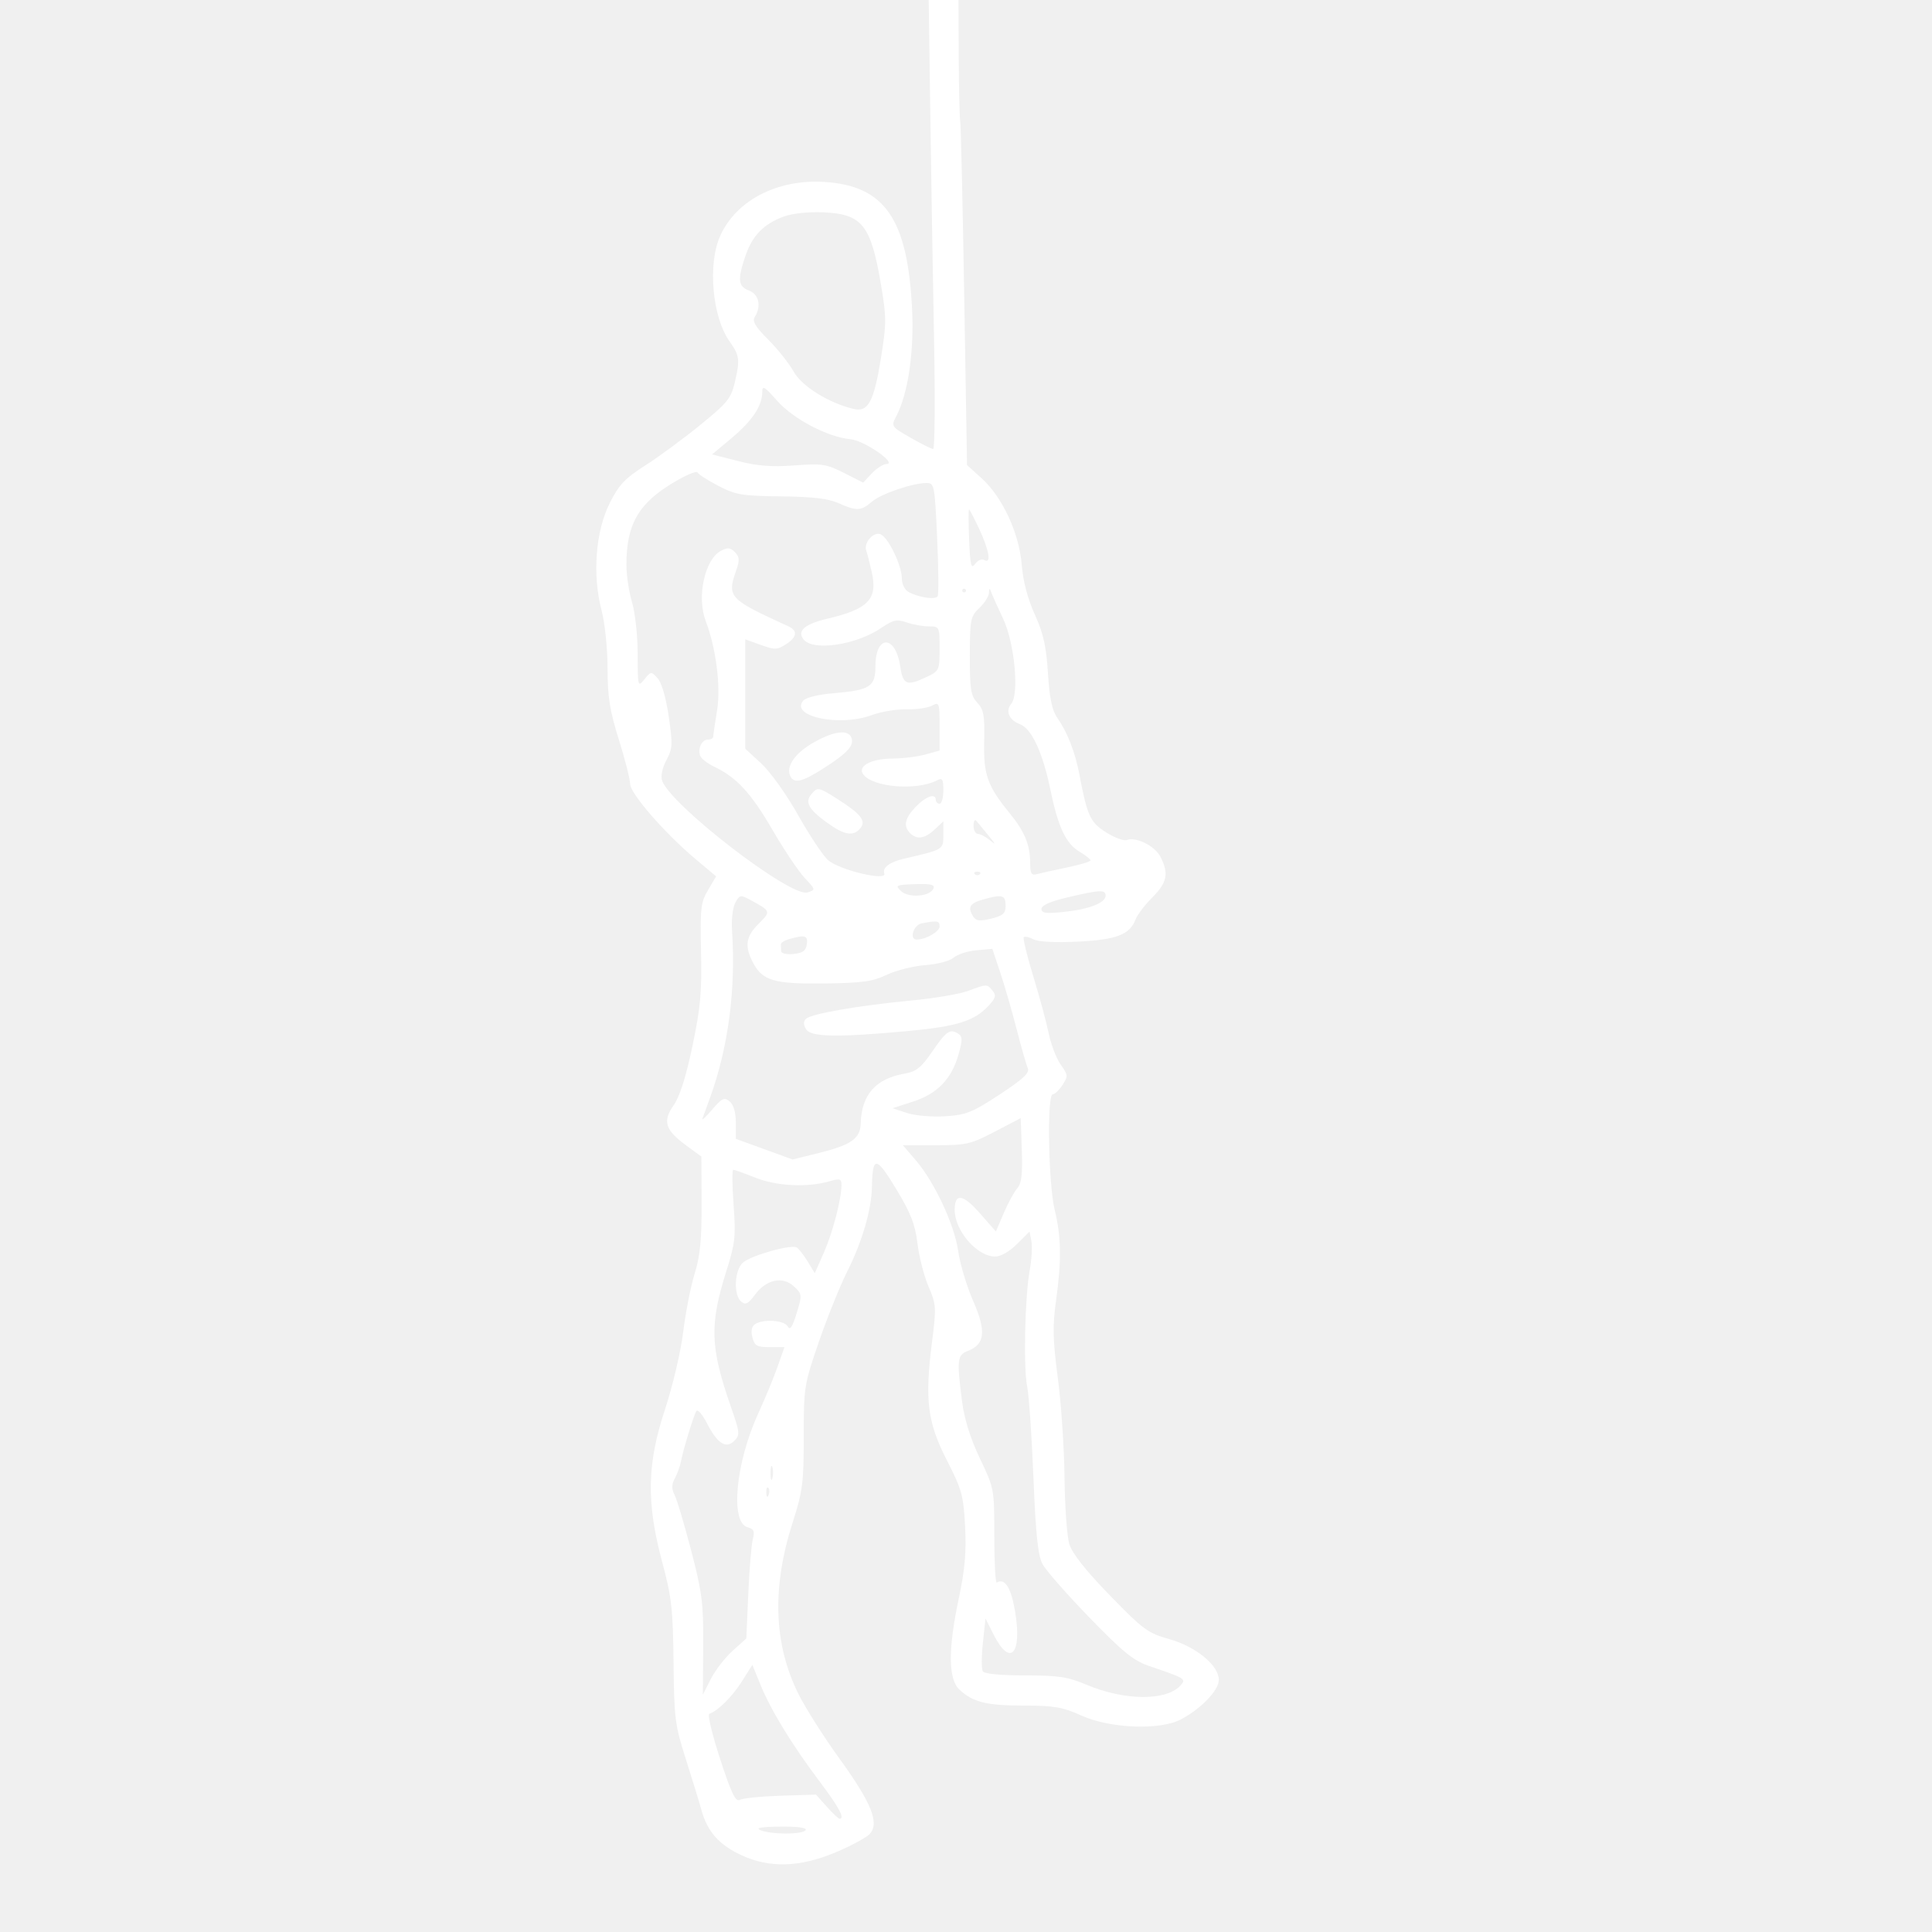
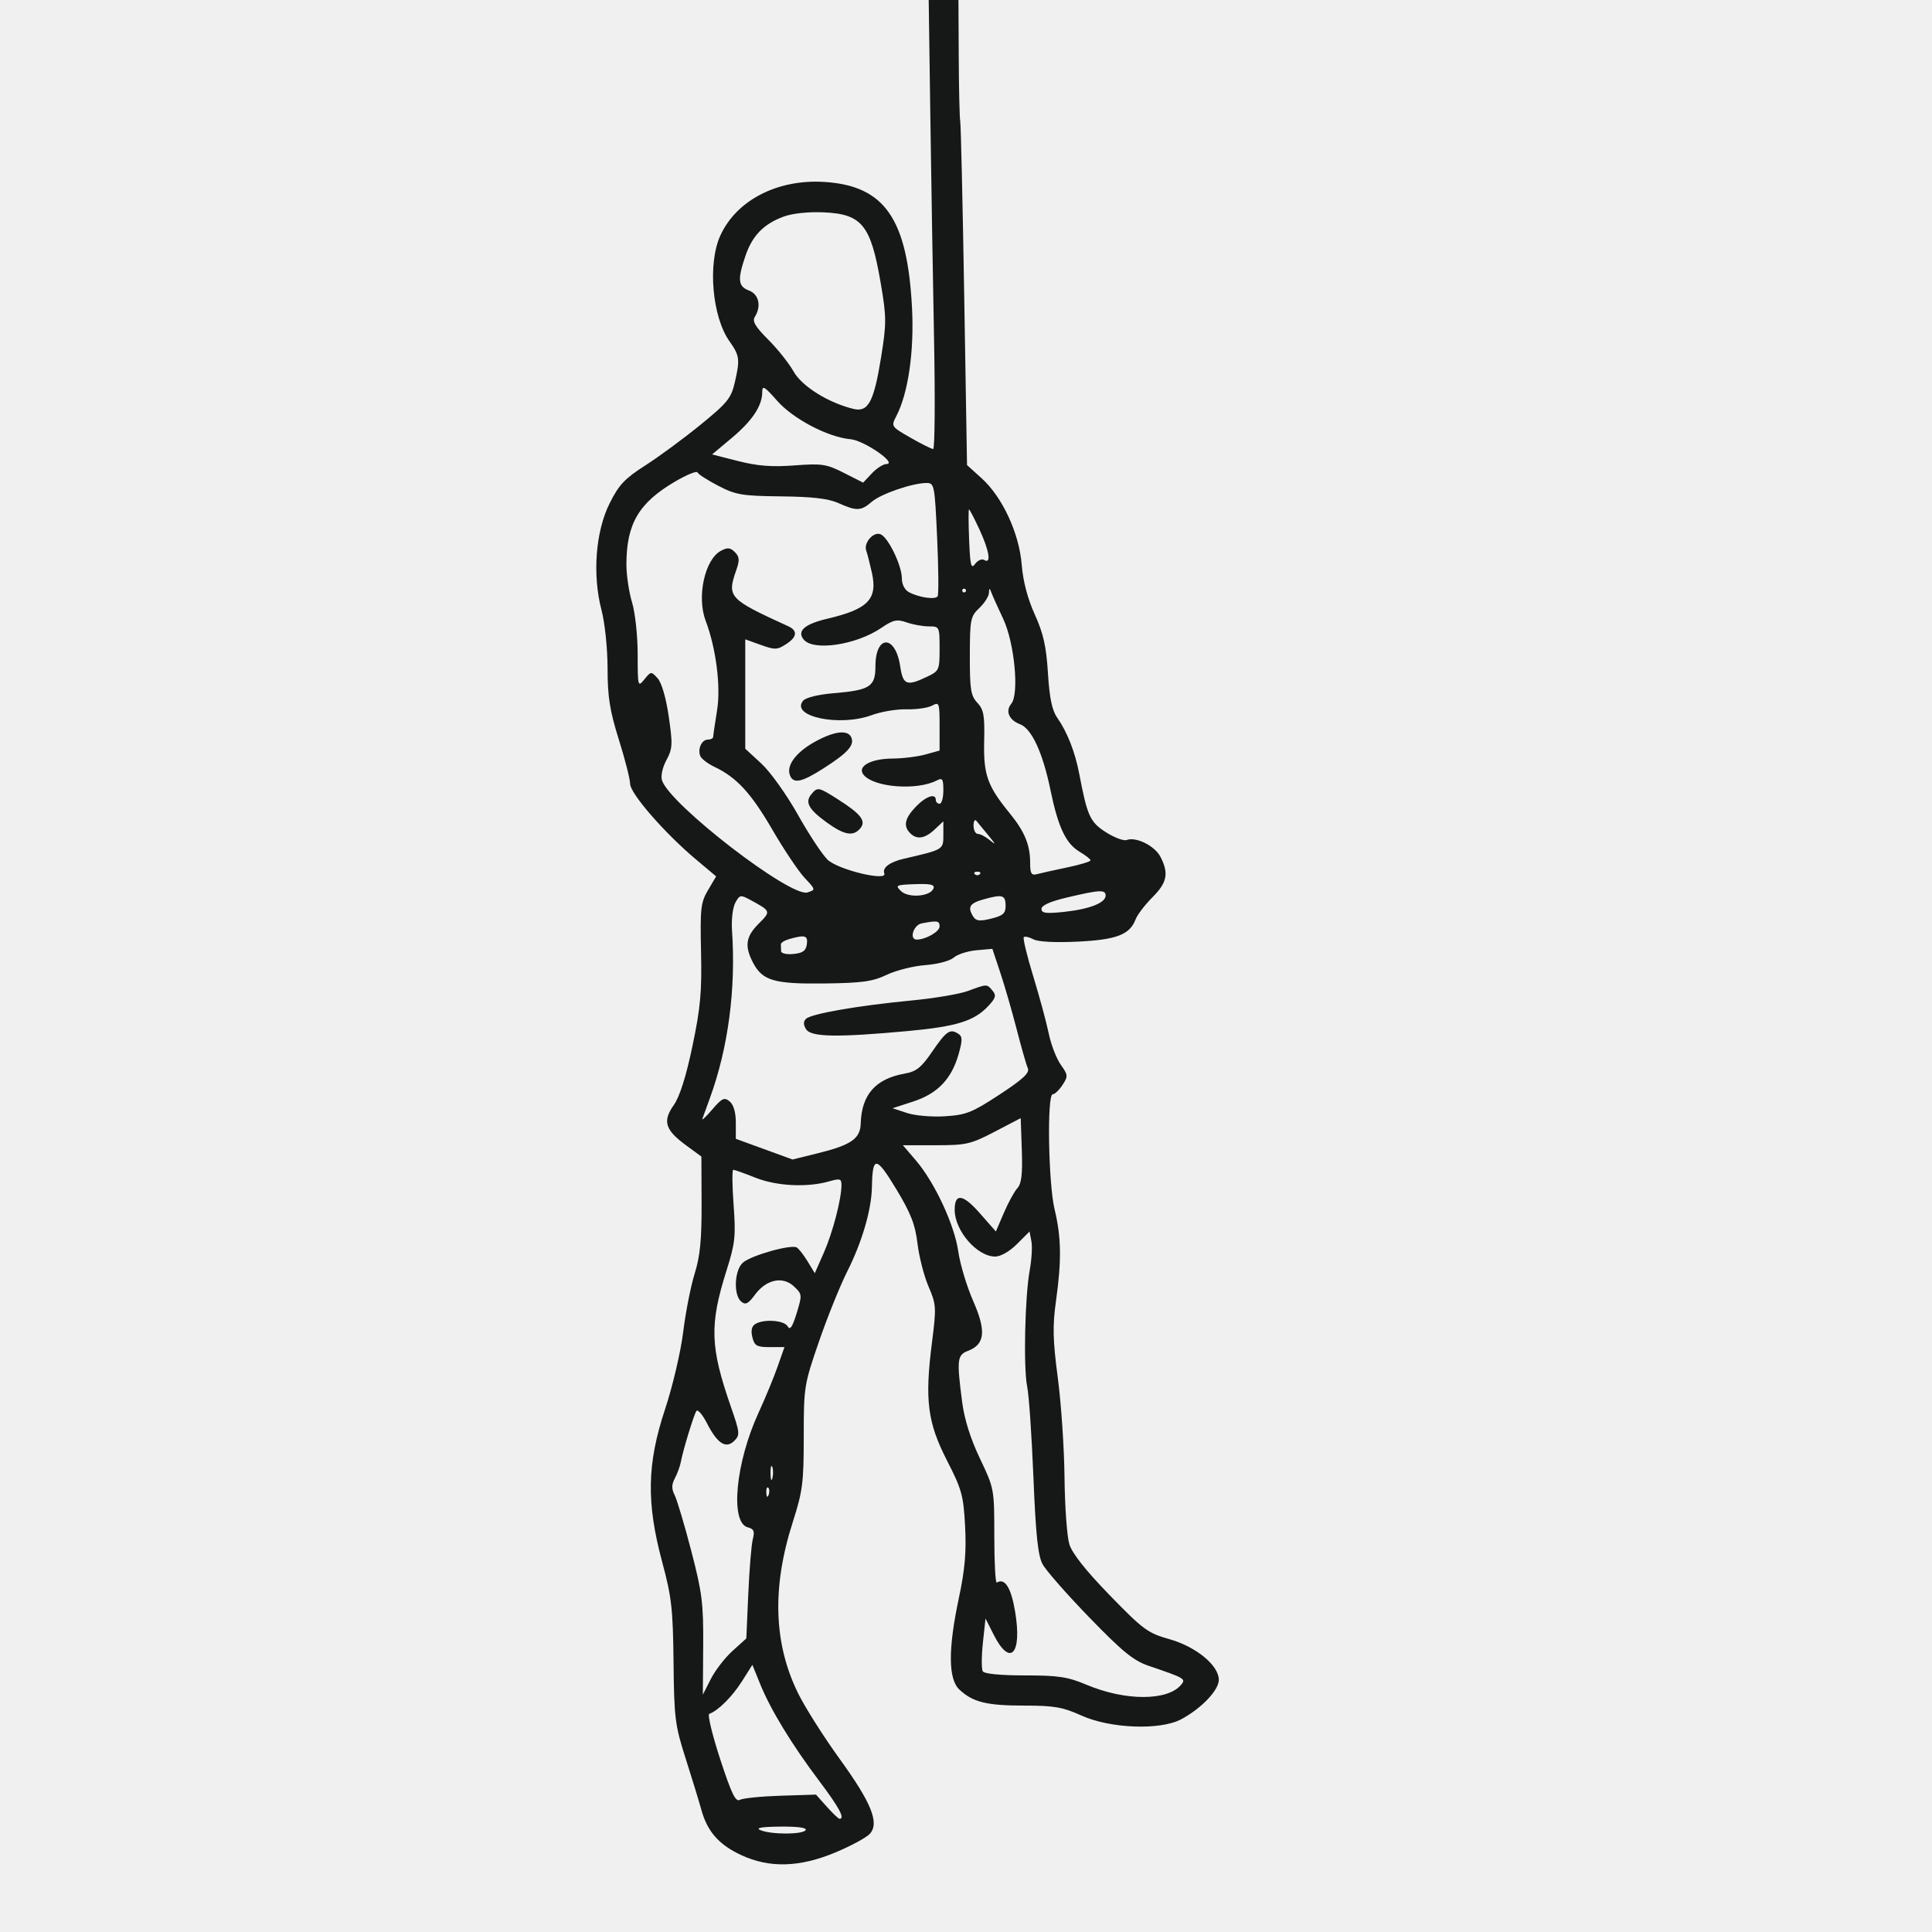
<svg xmlns="http://www.w3.org/2000/svg" width="512" height="512" viewBox="0 0 512 512">
-   <path fill="#fff" fill-rule="evenodd" d="M246.541 30.25c.234 16.638.679 43.412.989 59.5s.205 29.246-.233 29.241c-.438-.006-3.135-1.351-5.993-2.99-5.16-2.959-5.186-2.999-3.763-5.74 3.146-6.062 4.748-17.112 4.154-28.658-1.217-23.658-7.26-32.362-23.178-33.384-12.439-.798-23.361 4.825-27.631 14.225-3.384 7.452-2.152 21.55 2.451 28.024 2.658 3.739 2.798 4.795 1.425 10.742-1.004 4.351-1.923 5.493-9.189 11.412-4.44 3.617-10.998 8.444-14.573 10.727-5.424 3.464-6.986 5.124-9.436 10.027-3.732 7.468-4.608 18.906-2.167 28.268.912 3.496 1.608 10.178 1.614 15.5.009 7.565.581 11.174 2.989 18.856 1.638 5.225 2.983 10.504 2.989 11.73.013 2.551 9.139 13.038 17.367 19.956l5.429 4.564-2.143 3.625c-1.938 3.279-2.115 4.844-1.86 16.397.235 10.622-.15 14.829-2.286 25-1.706 8.121-3.37 13.362-4.953 15.605-2.997 4.243-2.287 6.568 3.243 10.623l4.092 3 .048 12.5c.037 9.529-.398 13.926-1.827 18.5-1.032 3.3-2.404 10.275-3.049 15.5-.652 5.279-2.792 14.388-4.816 20.5-4.79 14.463-4.976 24.734-.733 40.5 2.489 9.249 2.845 12.407 2.993 26.5.155 14.817.392 16.703 3.203 25.5 1.669 5.225 3.546 11.352 4.169 13.615 1.588 5.767 4.655 9.253 10.555 12.001 7.512 3.498 15.532 3.263 25.054-.735 4.086-1.715 8.156-3.92 9.043-4.901 2.585-2.856.428-8.212-7.985-19.831-4.123-5.693-9.033-13.424-10.912-17.18-6.59-13.173-7.106-28.186-1.564-45.487 2.66-8.305 2.943-10.491 2.943-22.724 0-13.213.096-13.815 4.039-25.249 2.221-6.443 5.602-14.818 7.513-18.612 3.911-7.766 6.414-16.351 6.518-22.357.145-8.292 1.124-8.214 6.396.506 3.916 6.477 5.068 9.42 5.68 14.505.423 3.508 1.739 8.636 2.926 11.395 2.052 4.769 2.097 5.5.912 14.799-1.945 15.259-1.193 21.209 3.952 31.255 3.962 7.736 4.396 9.309 4.826 17.5.356 6.797-.046 11.437-1.645 18.955-2.886 13.568-2.842 21.517.133 24.304 3.564 3.339 7.22 4.241 17.191 4.241 7.926 0 10.183.394 15.185 2.649 7.629 3.441 20.834 3.936 26.374.989 5.367-2.855 10-7.704 10-10.466 0-3.838-6.057-8.804-13.173-10.8-5.634-1.581-6.897-2.513-15.726-11.603-6.414-6.603-9.974-11.109-10.724-13.576-.618-2.031-1.19-9.993-1.27-17.693s-.878-19.537-1.771-26.305c-1.336-10.125-1.421-13.757-.479-20.5 1.494-10.69 1.398-16.843-.377-24.195-1.66-6.875-2.05-30.5-.503-30.5.537 0 1.704-1.11 2.592-2.466 1.515-2.31 1.485-2.649-.462-5.384-1.143-1.605-2.577-5.333-3.186-8.284-.61-2.951-2.46-9.784-4.113-15.184s-2.775-10.049-2.492-10.331 1.426-.024 2.543.573c1.252.67 5.739.907 11.704.619 10.335-.5 13.84-1.844 15.38-5.894.47-1.236 2.475-3.867 4.456-5.848 3.914-3.914 4.399-6.358 2.131-10.742-1.506-2.913-6.503-5.39-8.965-4.446-.758.291-3.202-.621-5.43-2.028-4.235-2.673-5.001-4.332-7.094-15.371-1.119-5.897-3.185-11.184-5.872-15.022-1.367-1.953-2.04-5.192-2.452-11.801-.444-7.105-1.211-10.525-3.49-15.551-1.897-4.182-3.111-8.811-3.463-13.195-.67-8.344-5.119-17.926-10.638-22.912l-3.854-3.482-.744-44.758c-.409-24.617-.886-45.486-1.059-46.376-.174-.889-.35-8.48-.392-16.867L254 0h-7.885zm-38.886 27.157c-5.288 1.957-8.276 5.031-10.104 10.398-2.149 6.306-1.965 8.087.949 9.195 2.632 1.001 3.318 4.158 1.521 7-.716 1.133.155 2.6 3.564 6 2.481 2.475 5.502 6.272 6.713 8.438 2.199 3.933 9.268 8.343 15.921 9.934 3.876.927 5.38-1.903 7.278-13.695 1.447-8.992 1.441-10.588-.07-19.486-2.653-15.617-4.959-18.479-15.25-18.921-4.008-.172-8.214.283-10.522 1.137M202 103.909c0 3.636-2.641 7.604-8.104 12.178l-5.183 4.339 6.894 1.757c5.141 1.311 8.933 1.605 14.919 1.157 7.304-.547 8.485-.368 13.121 1.981l5.095 2.582 2.303-2.451c1.267-1.349 3.013-2.467 3.879-2.486 3.023-.064-5.924-6.242-9.505-6.564-6-.538-15.22-5.369-19.477-10.205-3.36-3.817-3.942-4.155-3.942-2.288m-23.149 23.739c-9.587 5.639-12.834 11.185-12.845 21.943-.003 2.8.664 7.3 1.483 10 .832 2.743 1.494 8.819 1.5 13.77.011 8.64.055 8.806 1.784 6.671 1.746-2.157 1.8-2.161 3.515-.266 1.056 1.167 2.212 5.149 2.936 10.114 1.077 7.392 1.017 8.517-.616 11.55-1.046 1.942-1.541 4.206-1.173 5.367 2.029 6.39 34.113 31.116 38.55 29.708 2.204-.7 2.2-.719-.745-3.854-1.628-1.733-5.48-7.484-8.561-12.779-5.659-9.727-9.453-13.843-15.356-16.658-1.78-.848-3.466-2.144-3.748-2.878-.734-1.915.4-4.336 2.032-4.336.766 0 1.396-.338 1.401-.75.004-.412.467-3.585 1.03-7.051 1.019-6.284-.28-16.445-3.028-23.672-2.405-6.325-.251-16.257 4.022-18.544 1.773-.949 2.496-.884 3.713.333 1.231 1.231 1.302 2.111.383 4.747-2.504 7.181-2.046 7.676 13.812 14.922 2.473 1.129 2.29 2.818-.503 4.648-2.454 1.608-3.046 1.632-6.812.278l-4.125-1.483v28.992l4.281 3.946c2.367 2.181 6.691 8.238 9.668 13.54 2.962 5.277 6.516 10.655 7.898 11.953 2.814 2.641 15.838 5.788 15.009 3.626-.585-1.524 1.413-3.04 5.144-3.903 10.567-2.442 10.5-2.401 10.5-6.295v-3.636l-2.314 2.175c-2.596 2.438-4.705 2.755-6.486.974-1.873-1.873-1.431-3.949 1.487-6.995C245.371 211.003 248 210.11 248 212c0 .55.45 1 1 1s1-1.591 1-3.535c0-3.045-.243-3.41-1.75-2.632-5.26 2.716-16.607 1.852-19.368-1.475-1.848-2.227 1.776-4.288 7.618-4.332 2.75-.02 6.688-.506 8.75-1.079l3.75-1.041v-6.488c0-6.205-.089-6.441-2.025-5.405-1.113.596-4.151 1.029-6.75.962s-6.75.627-9.225 1.544c-8.483 3.14-21.642.37-18.162-3.824.691-.832 4.001-1.643 8.113-1.988 9.594-.804 11.049-1.742 11.049-7.12 0-8.442 5.299-8.446 6.565-.005.741 4.947 1.707 5.332 7.034 2.804 3.3-1.566 3.401-1.789 3.401-7.5 0-5.805-.039-5.886-2.851-5.886-1.568 0-4.212-.474-5.875-1.054-2.602-.907-3.548-.7-6.768 1.485-6.611 4.487-17.924 6.18-20.506 3.069q-2.825-3.402 6.3-5.546c10.796-2.537 13.33-5.179 11.747-12.243-.538-2.404-1.207-5.01-1.485-5.791-.731-2.054 1.881-5.071 3.765-4.348 2.04.783 5.673 8.282 5.673 11.709 0 1.551.764 3.058 1.845 3.636 2.711 1.451 7.043 2.073 7.646 1.097.288-.466.226-7.409-.139-15.43-.64-14.08-.737-14.584-2.826-14.584-3.699 0-12.085 2.883-14.514 4.99-2.816 2.442-4.007 2.489-8.794.346-2.697-1.207-6.876-1.699-15.218-1.793-10.379-.116-12.003-.389-16.656-2.805-2.837-1.472-5.312-3.067-5.5-3.545-.189-.477-2.886.628-5.993 2.455m77.978 15.433c.277 6.827.526 7.816 1.598 6.35.698-.955 1.788-1.416 2.421-1.025 1.911 1.181 1.318-2.508-1.312-8.156-1.344-2.887-2.577-5.251-2.74-5.252-.163-.002-.148 3.636.033 8.083M255 156.5c0 .275.225.5.5.5s.5-.225.5-.5-.225-.5-.5-.5-.5.225-.5.5m7.079.645c-.043.905-1.196 2.705-2.562 4-2.327 2.208-2.484 2.998-2.5 12.647-.015 8.927.248 10.576 1.985 12.441 1.699 1.823 1.974 3.368 1.814 10.208-.206 8.882.838 11.827 6.774 19.091 3.938 4.821 5.41 8.385 5.41 13.1 0 2.848.327 3.415 1.75 3.034.962-.259 4.563-1.057 8-1.774s6.25-1.565 6.25-1.883-1.296-1.343-2.879-2.278c-3.652-2.158-5.707-6.507-7.743-16.388-2.041-9.906-4.97-16.237-8.052-17.409-2.934-1.116-3.949-3.479-2.331-5.428 2.149-2.589.86-16.15-2.14-22.506-1.427-3.025-2.843-6.175-3.146-7-.457-1.244-.565-1.219-.63.145m-46.217 39.486c-4.932 2.746-7.514 6.228-6.526 8.802.906 2.361 3.079 1.916 8.938-1.832 6.326-4.046 8.151-6.05 7.369-8.088-.854-2.227-4.528-1.807-9.781 1.118m-.851 13.856c-1.75 2.108-.722 3.985 4.092 7.473 4.657 3.373 7.034 3.785 8.897 1.54 1.599-1.927.158-3.787-5.946-7.671-5.147-3.276-5.399-3.323-7.043-1.342M258 218.8c0 1.21.527 2.2 1.171 2.2s2.107.784 3.25 1.743c1.558 1.306 1.456.992-.406-1.25a550 550 0 0 1-3.25-3.943c-.421-.522-.765.04-.765 1.25m.333 12.867a.95.95 0 0 0 1.334 0c.366-.367.066-.667-.667-.667s-1.033.3-.667.667m-19.552 4.483c1.993 1.914 7.776 1.447 8.597-.694.394-1.027-.74-1.292-4.901-1.146-5.062.178-5.303.297-3.696 1.84m43.969 1.699c-4.417 1.044-6.75 2.086-6.75 3.015 0 1.137 1.179 1.298 5.895.805 6.776-.708 11.105-2.396 11.105-4.33 0-1.626-1.529-1.55-10.25.51m-87.891 1.395c-.67 1.241-1.063 4.506-.873 7.256 1.069 15.53-.98 31.11-5.85 44.495-.9 2.473-1.799 4.948-1.999 5.5-.2.553.98-.56 2.622-2.473 2.597-3.026 3.198-3.303 4.613-2.128 1.04.862 1.628 2.897 1.628 5.627v4.276l7.516 2.741 7.516 2.742 6.668-1.646c8.875-2.19 11.275-3.855 11.4-7.907.236-7.658 3.944-11.855 11.673-13.214 3.042-.535 4.371-1.595 7.227-5.764 3.782-5.519 4.746-6.193 6.906-4.827 1.179.746 1.203 1.618.144 5.399-1.843 6.582-5.584 10.498-12.031 12.591l-5.481 1.78 3.83 1.264c2.146.709 6.588 1.089 10.102.865 5.582-.355 7.171-.99 14.448-5.767 6.233-4.092 8.007-5.746 7.464-6.961-.391-.876-1.708-5.48-2.928-10.231s-3.173-11.513-4.342-15.026l-2.126-6.388-4.243.385c-2.334.211-5.037 1.086-6.008 1.944-.993.878-4.277 1.747-7.5 1.986-3.154.234-7.76 1.39-10.235 2.569-3.748 1.786-6.504 2.17-16.5 2.297-13.402.171-16.468-.733-18.983-5.596-2.246-4.343-1.868-6.836 1.553-10.257 3.282-3.282 3.272-3.309-2.282-6.318-2.537-1.375-2.79-1.325-3.929.786m65.891-.934c-3.822 1.063-4.43 2.067-2.806 4.634.718 1.135 1.73 1.242 4.735.5 3.114-.769 3.821-1.391 3.821-3.361 0-2.89-.824-3.144-5.75-1.773m-16.5 6.396c-2.184.42-3.37 4.294-1.315 4.294 2.393 0 6.065-2.104 6.065-3.475 0-1.528-.564-1.626-4.75-.819m-35.059 4.144c-1.27.357-2.282.988-2.25 1.4s.059 1.229.059 1.813c0 .598 1.424.926 3.25.75 2.491-.24 3.325-.838 3.57-2.563.332-2.344-.445-2.579-4.629-1.4m47.309 13.769c-2.2.813-8.95 1.951-15 2.528-14.086 1.345-26.565 3.518-27.906 4.859-.732.732-.719 1.57.043 2.772 1.305 2.059 8.274 2.181 26.863.467 12.977-1.196 17.669-2.649 21.397-6.628 1.99-2.124 2.181-2.818 1.127-4.088-1.496-1.802-1.399-1.804-6.524.09m7.115 37.289c-6.369 3.322-7.541 3.592-15.614 3.592h-8.729l3.429 4c4.998 5.829 10.255 17.117 11.25 24.151.472 3.345 2.254 9.258 3.958 13.141 3.498 7.971 3.128 11.483-1.391 13.201-2.857 1.086-2.999 2.332-1.542 13.537.601 4.626 2.215 9.757 4.719 15 3.786 7.93 3.805 8.033 3.805 20.619 0 6.957.297 12.468.66 12.247 2.125-1.296 3.778 1.308 4.845 7.634 1.914 11.348-1.296 14.846-5.671 6.179l-2.166-4.292-.692 6.462c-.381 3.555-.392 6.948-.025 7.542.409.661 4.723 1.079 11.138 1.079 8.9 0 11.357.373 16.371 2.483 10.265 4.321 21.472 4.317 25.062-.009 1.296-1.562.958-1.76-8.522-4.981-4.11-1.397-6.925-3.684-15.812-12.846-5.946-6.131-11.531-12.497-12.409-14.147-1.214-2.278-1.794-7.811-2.411-23-.447-11-1.19-21.8-1.65-24-1.028-4.91-.618-23.872.667-30.863.519-2.825.721-6.293.448-7.705l-.497-2.568-3.318 3.318c-1.963 1.963-4.325 3.318-5.783 3.318-4.803 0-10.735-6.848-10.735-12.391 0-4.487 2.172-4.196 6.649.892l4.27 4.853 2.112-4.927c1.162-2.71 2.773-5.658 3.581-6.551 1.104-1.22 1.397-3.728 1.179-10.092l-.291-8.468zm-69.206 19.395c.611 8.32.414 10.156-1.864 17.364-4.557 14.426-4.369 20.28 1.158 36.17 2.369 6.811 2.434 7.454.906 8.983-2.223 2.223-4.487.768-7.275-4.674-1.191-2.325-2.45-3.767-2.799-3.203-.722 1.168-3.523 10.37-4.106 13.486-.213 1.139-.923 3.083-1.577 4.321-.897 1.697-.91 2.803-.052 4.5.627 1.238 2.602 7.875 4.391 14.75 2.894 11.122 3.242 13.912 3.161 25.305l-.091 12.805 2.111-4.157c1.161-2.286 3.753-5.64 5.761-7.454l3.65-3.298.522-11.851c.287-6.517.826-13.024 1.198-14.46.543-2.096.278-2.714-1.347-3.139-4.733-1.238-3.227-17.117 2.881-30.391 1.736-3.773 3.989-9.223 5.006-12.11l1.849-5.25h-3.927c-3.398 0-4.015-.351-4.581-2.607-.433-1.726-.186-2.904.731-3.485 2.251-1.426 7.708-1.047 8.629.599.619 1.107 1.251.18 2.377-3.488 1.491-4.859 1.471-5.053-.712-7.105-2.971-2.79-7.33-1.865-10.329 2.192-1.797 2.43-2.506 2.785-3.655 1.832-2.077-1.724-1.811-8.279.419-10.297 2.136-1.933 12.841-4.954 14.319-4.04.549.339 1.846 2.011 2.882 3.714l1.883 3.096 2.406-5.455c2.36-5.352 4.666-14.217 4.666-17.935 0-1.647-.405-1.765-3.246-.951-5.818 1.669-13.937 1.268-19.541-.964-2.908-1.158-5.557-2.106-5.887-2.106s-.293 4.186.083 9.303m9.786 71.197c.02 1.65.244 2.204.498 1.231s.237-2.323-.037-3-.481.119-.461 1.769m-1.116 5.083c.048 1.165.285 1.402.604.605.289-.722.253-1.585-.079-1.917s-.568.258-.525 1.312m-6.477 50.015c-2.558 4.043-6.343 7.806-8.633 8.585-.513.175.779 5.555 2.87 11.957 2.999 9.184 4.103 11.472 5.231 10.841.787-.44 5.647-.933 10.802-1.096l9.371-.296 2.865 3.205c1.575 1.763 3.095 3.206 3.378 3.206 1.515 0-.085-2.993-5.305-9.921-7.273-9.652-12.934-18.922-15.679-25.676l-2.116-5.206zM201.5 485c2.804 1.205 11.255 1.205 12 0 .392-.634-2.056-.974-6.691-.93-5.012.048-6.68.341-5.309.93" />
+   <path fill="#151817" fill-rule="evenodd" d="M246.541 30.25c.234 16.638.679 43.412.989 59.5s.205 29.246-.233 29.241c-.438-.006-3.135-1.351-5.993-2.99-5.16-2.959-5.186-2.999-3.763-5.74 3.146-6.062 4.748-17.112 4.154-28.658-1.217-23.658-7.26-32.362-23.178-33.384-12.439-.798-23.361 4.825-27.631 14.225-3.384 7.452-2.152 21.55 2.451 28.024 2.658 3.739 2.798 4.795 1.425 10.742-1.004 4.351-1.923 5.493-9.189 11.412-4.44 3.617-10.998 8.444-14.573 10.727-5.424 3.464-6.986 5.124-9.436 10.027-3.732 7.468-4.608 18.906-2.167 28.268.912 3.496 1.608 10.178 1.614 15.5.009 7.565.581 11.174 2.989 18.856 1.638 5.225 2.983 10.504 2.989 11.73.013 2.551 9.139 13.038 17.367 19.956l5.429 4.564-2.143 3.625c-1.938 3.279-2.115 4.844-1.86 16.397.235 10.622-.15 14.829-2.286 25-1.706 8.121-3.37 13.362-4.953 15.605-2.997 4.243-2.287 6.568 3.243 10.623l4.092 3 .048 12.5c.037 9.529-.398 13.926-1.827 18.5-1.032 3.3-2.404 10.275-3.049 15.5-.652 5.279-2.792 14.388-4.816 20.5-4.79 14.463-4.976 24.734-.733 40.5 2.489 9.249 2.845 12.407 2.993 26.5.155 14.817.392 16.703 3.203 25.5 1.669 5.225 3.546 11.352 4.169 13.615 1.588 5.767 4.655 9.253 10.555 12.001 7.512 3.498 15.532 3.263 25.054-.735 4.086-1.715 8.156-3.92 9.043-4.901 2.585-2.856.428-8.212-7.985-19.831-4.123-5.693-9.033-13.424-10.912-17.18-6.59-13.173-7.106-28.186-1.564-45.487 2.66-8.305 2.943-10.491 2.943-22.724 0-13.213.096-13.815 4.039-25.249 2.221-6.443 5.602-14.818 7.513-18.612 3.911-7.766 6.414-16.351 6.518-22.357.145-8.292 1.124-8.214 6.396.506 3.916 6.477 5.068 9.42 5.68 14.505.423 3.508 1.739 8.636 2.926 11.395 2.052 4.769 2.097 5.5.912 14.799-1.945 15.259-1.193 21.209 3.952 31.255 3.962 7.736 4.396 9.309 4.826 17.5.356 6.797-.046 11.437-1.645 18.955-2.886 13.568-2.842 21.517.133 24.304 3.564 3.339 7.22 4.241 17.191 4.241 7.926 0 10.183.394 15.185 2.649 7.629 3.441 20.834 3.936 26.374.989 5.367-2.855 10-7.704 10-10.466 0-3.838-6.057-8.804-13.173-10.8-5.634-1.581-6.897-2.513-15.726-11.603-6.414-6.603-9.974-11.109-10.724-13.576-.618-2.031-1.19-9.993-1.27-17.693s-.878-19.537-1.771-26.305c-1.336-10.125-1.421-13.757-.479-20.5 1.494-10.69 1.398-16.843-.377-24.195-1.66-6.875-2.05-30.5-.503-30.5.537 0 1.704-1.11 2.592-2.466 1.515-2.31 1.485-2.649-.462-5.384-1.143-1.605-2.577-5.333-3.186-8.284-.61-2.951-2.46-9.784-4.113-15.184s-2.775-10.049-2.492-10.331 1.426-.024 2.543.573c1.252.67 5.739.907 11.704.619 10.335-.5 13.84-1.844 15.38-5.894.47-1.236 2.475-3.867 4.456-5.848 3.914-3.914 4.399-6.358 2.131-10.742-1.506-2.913-6.503-5.39-8.965-4.446-.758.291-3.202-.621-5.43-2.028-4.235-2.673-5.001-4.332-7.094-15.371-1.119-5.897-3.185-11.184-5.872-15.022-1.367-1.953-2.04-5.192-2.452-11.801-.444-7.105-1.211-10.525-3.49-15.551-1.897-4.182-3.111-8.811-3.463-13.195-.67-8.344-5.119-17.926-10.638-22.912l-3.854-3.482-.744-44.758c-.409-24.617-.886-45.486-1.059-46.376-.174-.889-.35-8.48-.392-16.867L254 0h-7.885zm-38.886 27.157c-5.288 1.957-8.276 5.031-10.104 10.398-2.149 6.306-1.965 8.087.949 9.195 2.632 1.001 3.318 4.158 1.521 7-.716 1.133.155 2.6 3.564 6 2.481 2.475 5.502 6.272 6.713 8.438 2.199 3.933 9.268 8.343 15.921 9.934 3.876.927 5.38-1.903 7.278-13.695 1.447-8.992 1.441-10.588-.07-19.486-2.653-15.617-4.959-18.479-15.25-18.921-4.008-.172-8.214.283-10.522 1.137M202 103.909c0 3.636-2.641 7.604-8.104 12.178l-5.183 4.339 6.894 1.757c5.141 1.311 8.933 1.605 14.919 1.157 7.304-.547 8.485-.368 13.121 1.981l5.095 2.582 2.303-2.451c1.267-1.349 3.013-2.467 3.879-2.486 3.023-.064-5.924-6.242-9.505-6.564-6-.538-15.22-5.369-19.477-10.205-3.36-3.817-3.942-4.155-3.942-2.288m-23.149 23.739c-9.587 5.639-12.834 11.185-12.845 21.943-.003 2.8.664 7.3 1.483 10 .832 2.743 1.494 8.819 1.5 13.77.011 8.64.055 8.806 1.784 6.671 1.746-2.157 1.8-2.161 3.515-.266 1.056 1.167 2.212 5.149 2.936 10.114 1.077 7.392 1.017 8.517-.616 11.55-1.046 1.942-1.541 4.206-1.173 5.367 2.029 6.39 34.113 31.116 38.55 29.708 2.204-.7 2.2-.719-.745-3.854-1.628-1.733-5.48-7.484-8.561-12.779-5.659-9.727-9.453-13.843-15.356-16.658-1.78-.848-3.466-2.144-3.748-2.878-.734-1.915.4-4.336 2.032-4.336.766 0 1.396-.338 1.401-.75.004-.412.467-3.585 1.03-7.051 1.019-6.284-.28-16.445-3.028-23.672-2.405-6.325-.251-16.257 4.022-18.544 1.773-.949 2.496-.884 3.713.333 1.231 1.231 1.302 2.111.383 4.747-2.504 7.181-2.046 7.676 13.812 14.922 2.473 1.129 2.29 2.818-.503 4.648-2.454 1.608-3.046 1.632-6.812.278l-4.125-1.483v28.992l4.281 3.946c2.367 2.181 6.691 8.238 9.668 13.54 2.962 5.277 6.516 10.655 7.898 11.953 2.814 2.641 15.838 5.788 15.009 3.626-.585-1.524 1.413-3.04 5.144-3.903 10.567-2.442 10.5-2.401 10.5-6.295v-3.636l-2.314 2.175c-2.596 2.438-4.705 2.755-6.486.974-1.873-1.873-1.431-3.949 1.487-6.995C245.371 211.003 248 210.11 248 212c0 .55.45 1 1 1s1-1.591 1-3.535c0-3.045-.243-3.41-1.75-2.632-5.26 2.716-16.607 1.852-19.368-1.475-1.848-2.227 1.776-4.288 7.618-4.332 2.75-.02 6.688-.506 8.75-1.079l3.75-1.041v-6.488c0-6.205-.089-6.441-2.025-5.405-1.113.596-4.151 1.029-6.75.962s-6.75.627-9.225 1.544c-8.483 3.14-21.642.37-18.162-3.824.691-.832 4.001-1.643 8.113-1.988 9.594-.804 11.049-1.742 11.049-7.12 0-8.442 5.299-8.446 6.565-.005.741 4.947 1.707 5.332 7.034 2.804 3.3-1.566 3.401-1.789 3.401-7.5 0-5.805-.039-5.886-2.851-5.886-1.568 0-4.212-.474-5.875-1.054-2.602-.907-3.548-.7-6.768 1.485-6.611 4.487-17.924 6.18-20.506 3.069q-2.825-3.402 6.3-5.546c10.796-2.537 13.33-5.179 11.747-12.243-.538-2.404-1.207-5.01-1.485-5.791-.731-2.054 1.881-5.071 3.765-4.348 2.04.783 5.673 8.282 5.673 11.709 0 1.551.764 3.058 1.845 3.636 2.711 1.451 7.043 2.073 7.646 1.097.288-.466.226-7.409-.139-15.43-.64-14.08-.737-14.584-2.826-14.584-3.699 0-12.085 2.883-14.514 4.99-2.816 2.442-4.007 2.489-8.794.346-2.697-1.207-6.876-1.699-15.218-1.793-10.379-.116-12.003-.389-16.656-2.805-2.837-1.472-5.312-3.067-5.5-3.545-.189-.477-2.886.628-5.993 2.455m77.978 15.433c.277 6.827.526 7.816 1.598 6.35.698-.955 1.788-1.416 2.421-1.025 1.911 1.181 1.318-2.508-1.312-8.156-1.344-2.887-2.577-5.251-2.74-5.252-.163-.002-.148 3.636.033 8.083M255 156.5c0 .275.225.5.5.5s.5-.225.5-.5-.225-.5-.5-.5-.5.225-.5.5m7.079.645c-.043.905-1.196 2.705-2.562 4-2.327 2.208-2.484 2.998-2.5 12.647-.015 8.927.248 10.576 1.985 12.441 1.699 1.823 1.974 3.368 1.814 10.208-.206 8.882.838 11.827 6.774 19.091 3.938 4.821 5.41 8.385 5.41 13.1 0 2.848.327 3.415 1.75 3.034.962-.259 4.563-1.057 8-1.774s6.25-1.565 6.25-1.883-1.296-1.343-2.879-2.278c-3.652-2.158-5.707-6.507-7.743-16.388-2.041-9.906-4.97-16.237-8.052-17.409-2.934-1.116-3.949-3.479-2.331-5.428 2.149-2.589.86-16.15-2.14-22.506-1.427-3.025-2.843-6.175-3.146-7-.457-1.244-.565-1.219-.63.145m-46.217 39.486c-4.932 2.746-7.514 6.228-6.526 8.802.906 2.361 3.079 1.916 8.938-1.832 6.326-4.046 8.151-6.05 7.369-8.088-.854-2.227-4.528-1.807-9.781 1.118m-.851 13.856c-1.75 2.108-.722 3.985 4.092 7.473 4.657 3.373 7.034 3.785 8.897 1.54 1.599-1.927.158-3.787-5.946-7.671-5.147-3.276-5.399-3.323-7.043-1.342M258 218.8c0 1.21.527 2.2 1.171 2.2s2.107.784 3.25 1.743c1.558 1.306 1.456.992-.406-1.25a550 550 0 0 1-3.25-3.943c-.421-.522-.765.04-.765 1.25m.333 12.867a.95.95 0 0 0 1.334 0c.366-.367.066-.667-.667-.667s-1.033.3-.667.667m-19.552 4.483c1.993 1.914 7.776 1.447 8.597-.694.394-1.027-.74-1.292-4.901-1.146-5.062.178-5.303.297-3.696 1.84m43.969 1.699c-4.417 1.044-6.75 2.086-6.75 3.015 0 1.137 1.179 1.298 5.895.805 6.776-.708 11.105-2.396 11.105-4.33 0-1.626-1.529-1.55-10.25.51m-87.891 1.395c-.67 1.241-1.063 4.506-.873 7.256 1.069 15.53-.98 31.11-5.85 44.495-.9 2.473-1.799 4.948-1.999 5.5-.2.553.98-.56 2.622-2.473 2.597-3.026 3.198-3.303 4.613-2.128 1.04.862 1.628 2.897 1.628 5.627v4.276l7.516 2.741 7.516 2.742 6.668-1.646c8.875-2.19 11.275-3.855 11.4-7.907.236-7.658 3.944-11.855 11.673-13.214 3.042-.535 4.371-1.595 7.227-5.764 3.782-5.519 4.746-6.193 6.906-4.827 1.179.746 1.203 1.618.144 5.399-1.843 6.582-5.584 10.498-12.031 12.591l-5.481 1.78 3.83 1.264c2.146.709 6.588 1.089 10.102.865 5.582-.355 7.171-.99 14.448-5.767 6.233-4.092 8.007-5.746 7.464-6.961-.391-.876-1.708-5.48-2.928-10.231s-3.173-11.513-4.342-15.026l-2.126-6.388-4.243.385c-2.334.211-5.037 1.086-6.008 1.944-.993.878-4.277 1.747-7.5 1.986-3.154.234-7.76 1.39-10.235 2.569-3.748 1.786-6.504 2.17-16.5 2.297-13.402.171-16.468-.733-18.983-5.596-2.246-4.343-1.868-6.836 1.553-10.257 3.282-3.282 3.272-3.309-2.282-6.318-2.537-1.375-2.79-1.325-3.929.786m65.891-.934c-3.822 1.063-4.43 2.067-2.806 4.634.718 1.135 1.73 1.242 4.735.5 3.114-.769 3.821-1.391 3.821-3.361 0-2.89-.824-3.144-5.75-1.773m-16.5 6.396c-2.184.42-3.37 4.294-1.315 4.294 2.393 0 6.065-2.104 6.065-3.475 0-1.528-.564-1.626-4.75-.819m-35.059 4.144c-1.27.357-2.282.988-2.25 1.4s.059 1.229.059 1.813c0 .598 1.424.926 3.25.75 2.491-.24 3.325-.838 3.57-2.563.332-2.344-.445-2.579-4.629-1.4m47.309 13.769c-2.2.813-8.95 1.951-15 2.528-14.086 1.345-26.565 3.518-27.906 4.859-.732.732-.719 1.57.043 2.772 1.305 2.059 8.274 2.181 26.863.467 12.977-1.196 17.669-2.649 21.397-6.628 1.99-2.124 2.181-2.818 1.127-4.088-1.496-1.802-1.399-1.804-6.524.09m7.115 37.289c-6.369 3.322-7.541 3.592-15.614 3.592h-8.729l3.429 4c4.998 5.829 10.255 17.117 11.25 24.151.472 3.345 2.254 9.258 3.958 13.141 3.498 7.971 3.128 11.483-1.391 13.201-2.857 1.086-2.999 2.332-1.542 13.537.601 4.626 2.215 9.757 4.719 15 3.786 7.93 3.805 8.033 3.805 20.619 0 6.957.297 12.468.66 12.247 2.125-1.296 3.778 1.308 4.845 7.634 1.914 11.348-1.296 14.846-5.671 6.179l-2.166-4.292-.692 6.462c-.381 3.555-.392 6.948-.025 7.542.409.661 4.723 1.079 11.138 1.079 8.9 0 11.357.373 16.371 2.483 10.265 4.321 21.472 4.317 25.062-.009 1.296-1.562.958-1.76-8.522-4.981-4.11-1.397-6.925-3.684-15.812-12.846-5.946-6.131-11.531-12.497-12.409-14.147-1.214-2.278-1.794-7.811-2.411-23-.447-11-1.19-21.8-1.65-24-1.028-4.91-.618-23.872.667-30.863.519-2.825.721-6.293.448-7.705l-.497-2.568-3.318 3.318c-1.963 1.963-4.325 3.318-5.783 3.318-4.803 0-10.735-6.848-10.735-12.391 0-4.487 2.172-4.196 6.649.892l4.27 4.853 2.112-4.927c1.162-2.71 2.773-5.658 3.581-6.551 1.104-1.22 1.397-3.728 1.179-10.092l-.291-8.468zm-69.206 19.395c.611 8.32.414 10.156-1.864 17.364-4.557 14.426-4.369 20.28 1.158 36.17 2.369 6.811 2.434 7.454.906 8.983-2.223 2.223-4.487.768-7.275-4.674-1.191-2.325-2.45-3.767-2.799-3.203-.722 1.168-3.523 10.37-4.106 13.486-.213 1.139-.923 3.083-1.577 4.321-.897 1.697-.91 2.803-.052 4.5.627 1.238 2.602 7.875 4.391 14.75 2.894 11.122 3.242 13.912 3.161 25.305l-.091 12.805 2.111-4.157c1.161-2.286 3.753-5.64 5.761-7.454l3.65-3.298.522-11.851c.287-6.517.826-13.024 1.198-14.46.543-2.096.278-2.714-1.347-3.139-4.733-1.238-3.227-17.117 2.881-30.391 1.736-3.773 3.989-9.223 5.006-12.11l1.849-5.25h-3.927c-3.398 0-4.015-.351-4.581-2.607-.433-1.726-.186-2.904.731-3.485 2.251-1.426 7.708-1.047 8.629.599.619 1.107 1.251.18 2.377-3.488 1.491-4.859 1.471-5.053-.712-7.105-2.971-2.79-7.33-1.865-10.329 2.192-1.797 2.43-2.506 2.785-3.655 1.832-2.077-1.724-1.811-8.279.419-10.297 2.136-1.933 12.841-4.954 14.319-4.04.549.339 1.846 2.011 2.882 3.714l1.883 3.096 2.406-5.455c2.36-5.352 4.666-14.217 4.666-17.935 0-1.647-.405-1.765-3.246-.951-5.818 1.669-13.937 1.268-19.541-.964-2.908-1.158-5.557-2.106-5.887-2.106s-.293 4.186.083 9.303m9.786 71.197c.02 1.65.244 2.204.498 1.231s.237-2.323-.037-3-.481.119-.461 1.769m-1.116 5.083c.048 1.165.285 1.402.604.605.289-.722.253-1.585-.079-1.917s-.568.258-.525 1.312m-6.477 50.015c-2.558 4.043-6.343 7.806-8.633 8.585-.513.175.779 5.555 2.87 11.957 2.999 9.184 4.103 11.472 5.231 10.841.787-.44 5.647-.933 10.802-1.096l9.371-.296 2.865 3.205c1.575 1.763 3.095 3.206 3.378 3.206 1.515 0-.085-2.993-5.305-9.921-7.273-9.652-12.934-18.922-15.679-25.676l-2.116-5.206zM201.5 485c2.804 1.205 11.255 1.205 12 0 .392-.634-2.056-.974-6.691-.93-5.012.048-6.68.341-5.309.93" />
</svg>
